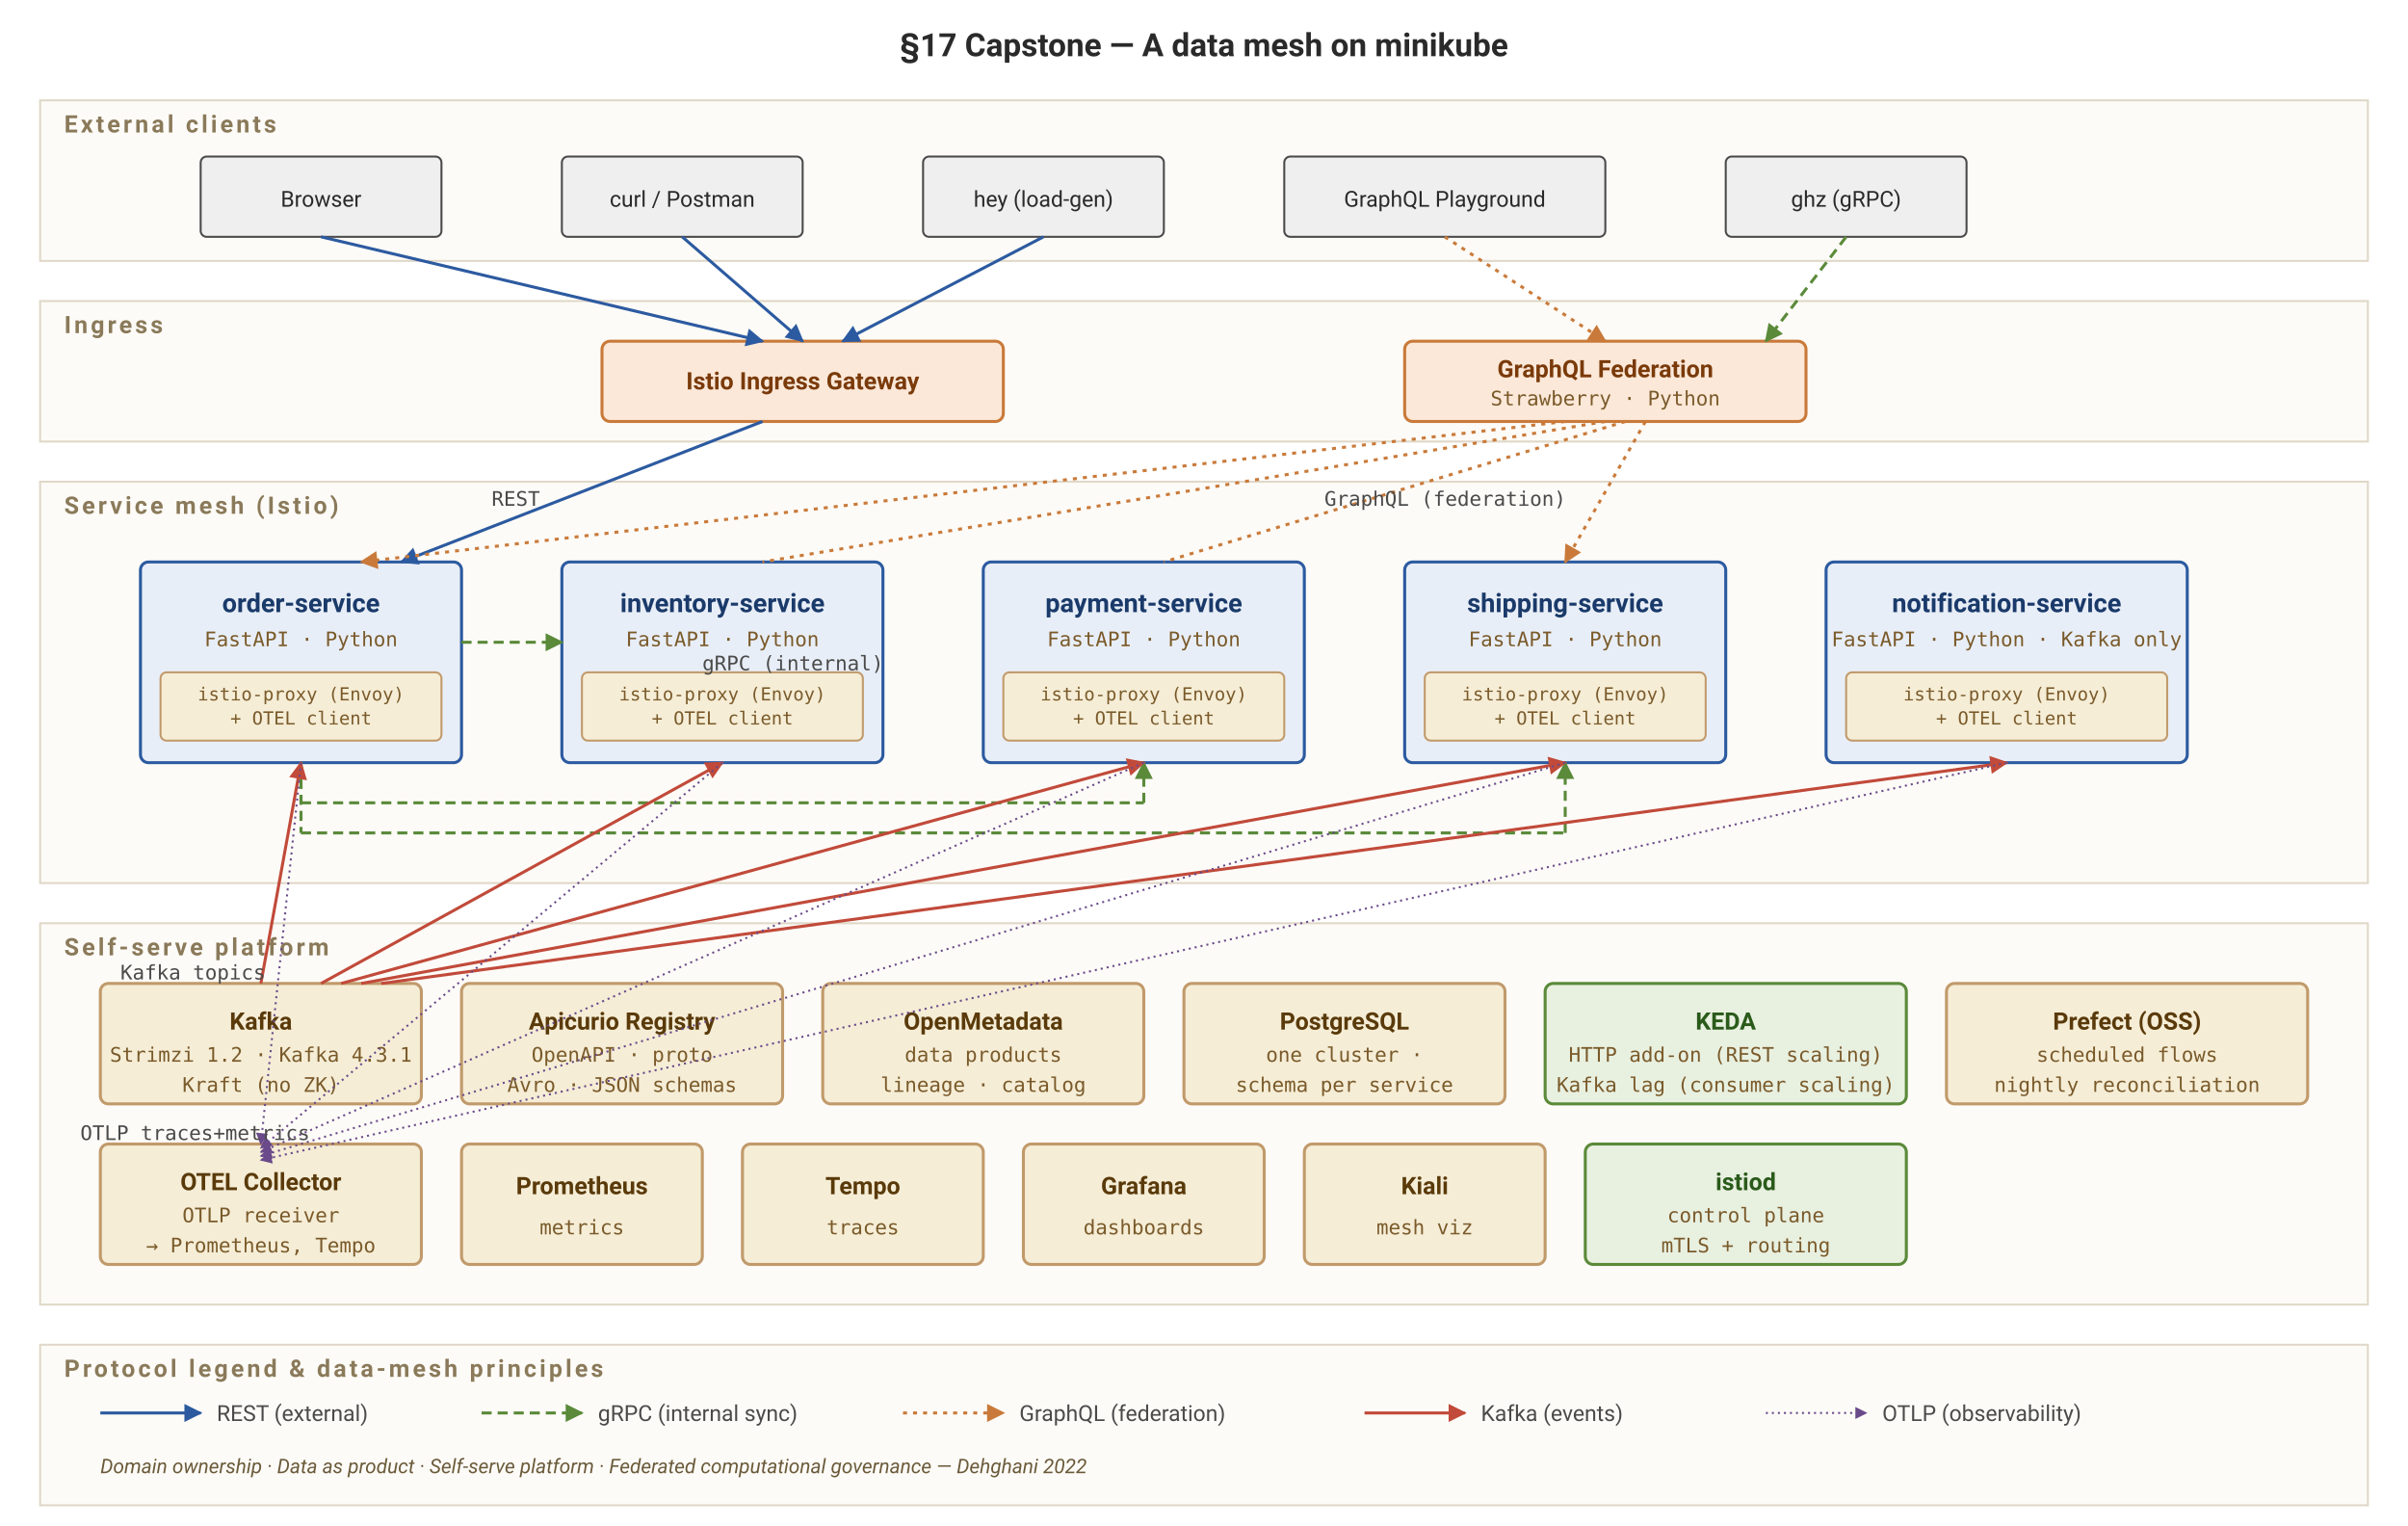
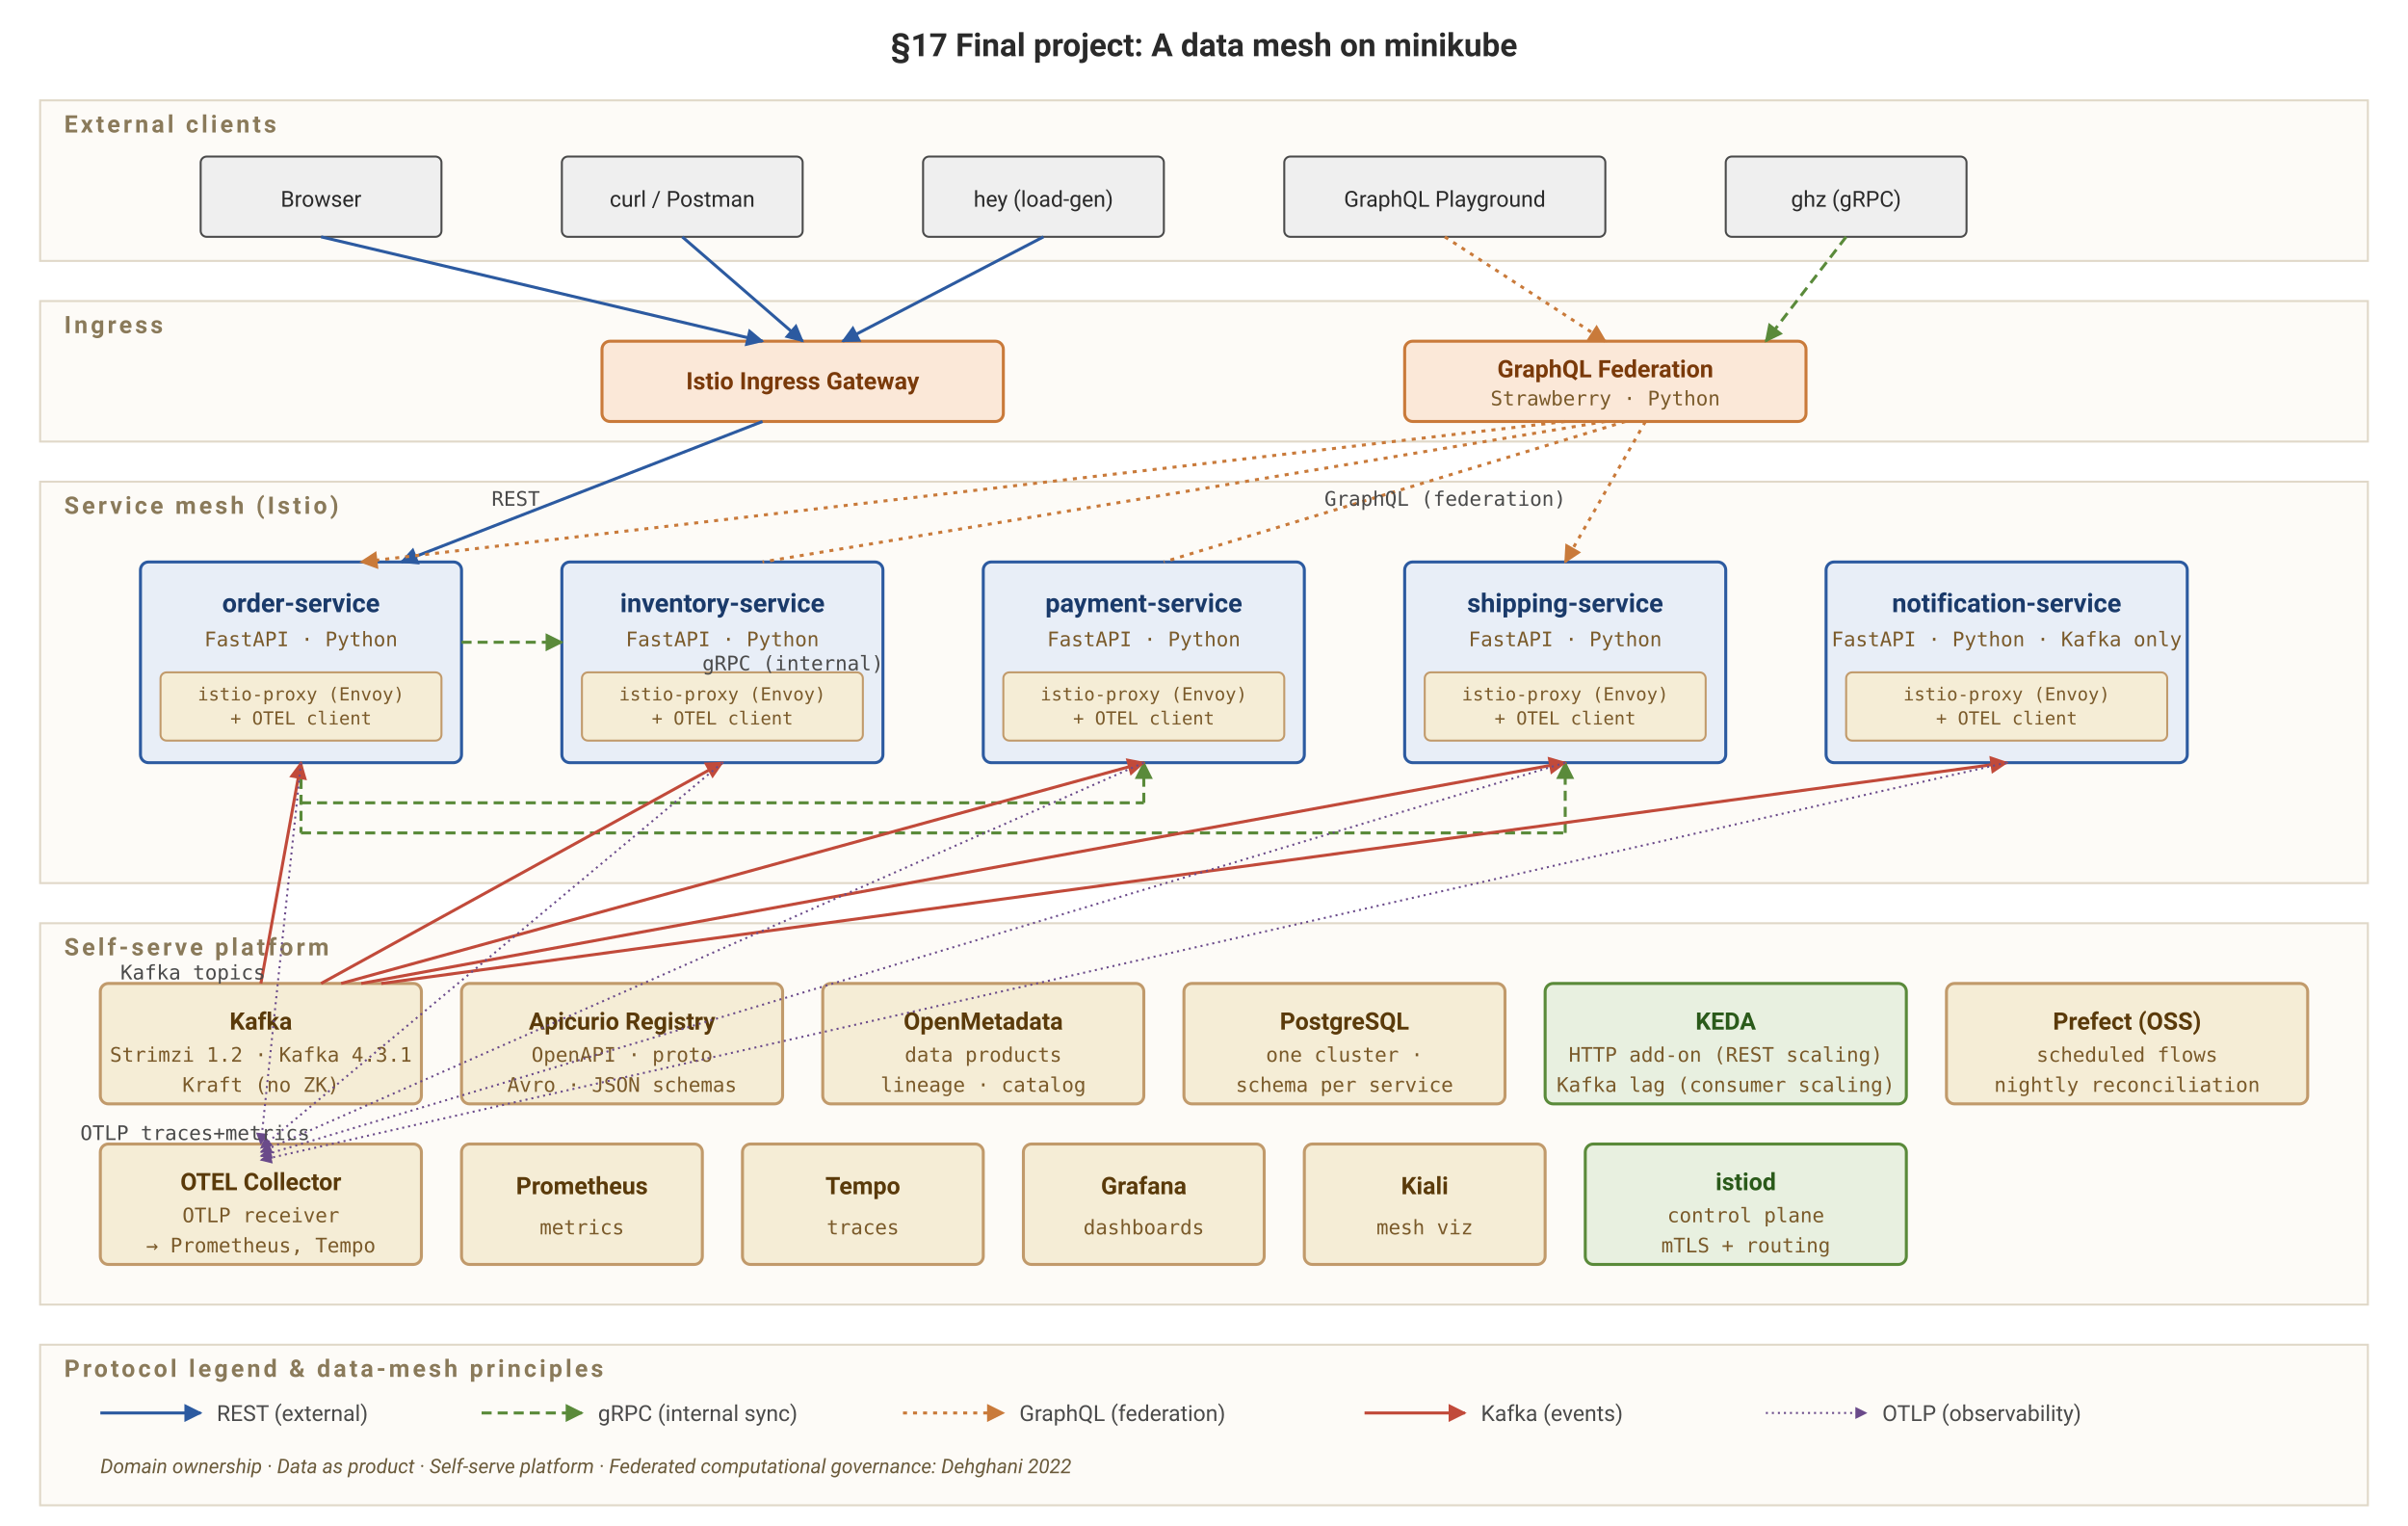
<svg xmlns="http://www.w3.org/2000/svg" viewBox="0 0 1200 760" font-family="-apple-system, BlinkMacSystemFont, 'Segoe UI', Roboto, sans-serif">
  <style>
    .lane-bg { fill: #fdfbf7; stroke: #e0d8c8; stroke-width: 1; }
    .lane-label { font-size: 12px; fill: #8a7a5a; letter-spacing: 1.5px; font-weight: 600; text-transform: uppercase; }
    .service-box { fill: #e8eef7; stroke: #2c5aa0; stroke-width: 1.5; rx: 4; }
    .service-label { font-size: 13px; fill: #1a3a6a; font-weight: 600; }
    .sidecar-box { fill: #f5edd6; stroke: #c19a6b; stroke-width: 1; rx: 3; }
    .sidecar-label { font-size: 9px; fill: #7a5a2a; font-family: 'SF Mono', Menlo, monospace; }
    .platform-box { fill: #f5edd6; stroke: #c19a6b; stroke-width: 1.5; rx: 4; }
    .platform-label { font-size: 12px; fill: #5a3a0a; font-weight: 600; }
    .platform-sublabel { font-size: 10px; fill: #7a5a2a; font-family: 'SF Mono', Menlo, monospace; }
    .control-box { fill: #e8f0e0; stroke: #5a8a3a; stroke-width: 1.5; rx: 4; }
    .control-label { font-size: 12px; fill: #2a5a1a; font-weight: 600; }
    .client-box { fill: #efefef; stroke: #4a4a4a; stroke-width: 1; rx: 3; }
    .client-label { font-size: 11px; fill: #2a2a2a; }
    .gateway-box { fill: #fbe8d8; stroke: #c97a3a; stroke-width: 1.5; rx: 4; }
    .gateway-label { font-size: 12px; fill: #7a3a0a; font-weight: 600; }
    .legend-text { font-size: 11px; fill: #4a4a4a; }
    .legend-mono { font-size: 10px; fill: #4a4a4a; font-family: 'SF Mono', Menlo, monospace; }
    .arrow-rest { stroke: #2c5aa0; stroke-width: 1.5; fill: none; }
    .arrow-grpc { stroke: #5a8a3a; stroke-width: 1.5; stroke-dasharray: 5,3; fill: none; }
    .arrow-graphql { stroke: #c97a3a; stroke-width: 1.5; stroke-dasharray: 2,3; fill: none; }
    .arrow-kafka { stroke: #c14a3a; stroke-width: 1.5; fill: none; }
    .arrow-otel { stroke: #6a4a8a; stroke-width: 1; stroke-dasharray: 1,2; fill: none; }
    .arrow-label { font-size: 10px; fill: #4a4a4a; font-family: 'SF Mono', Menlo, monospace; }
    .section-title { font-size: 16px; fill: #2a2a2a; font-weight: 700; }
    .principle-text { font-size: 10px; fill: #6a5a3a; font-style: italic; }
  </style>
  <defs>
    <marker id="arrow-rest-head" viewBox="0 0 10 10" refX="9" refY="5" markerWidth="6" markerHeight="6" orient="auto">
      <path d="M 0,0 L 10,5 L 0,10 z" fill="#2c5aa0" />
    </marker>
    <marker id="arrow-grpc-head" viewBox="0 0 10 10" refX="9" refY="5" markerWidth="6" markerHeight="6" orient="auto">
      <path d="M 0,0 L 10,5 L 0,10 z" fill="#5a8a3a" />
    </marker>
    <marker id="arrow-graphql-head" viewBox="0 0 10 10" refX="9" refY="5" markerWidth="6" markerHeight="6" orient="auto">
      <path d="M 0,0 L 10,5 L 0,10 z" fill="#c97a3a" />
    </marker>
    <marker id="arrow-kafka-head" viewBox="0 0 10 10" refX="9" refY="5" markerWidth="6" markerHeight="6" orient="auto">
      <path d="M 0,0 L 10,5 L 0,10 z" fill="#c14a3a" />
    </marker>
    <marker id="arrow-otel-head" viewBox="0 0 10 10" refX="9" refY="5" markerWidth="6" markerHeight="6" orient="auto">
      <path d="M 0,0 L 10,5 L 0,10 z" fill="#6a4a8a" />
    </marker>
  </defs>
-   <text x="600" y="28" text-anchor="middle" class="section-title">§17 Capstone — A data mesh on minikube</text>
+   <text x="600" y="28" text-anchor="middle" class="section-title">§17 Final project: A data mesh on minikube</text>
  <rect x="20" y="50" width="1160" height="80" class="lane-bg" />
  <text x="32" y="66" class="lane-label">External clients</text>
  <rect x="100" y="78" width="120" height="40" class="client-box" />
  <text x="160" y="103" text-anchor="middle" class="client-label">Browser</text>
  <rect x="280" y="78" width="120" height="40" class="client-box" />
  <text x="340" y="103" text-anchor="middle" class="client-label">curl / Postman</text>
  <rect x="460" y="78" width="120" height="40" class="client-box" />
  <text x="520" y="103" text-anchor="middle" class="client-label">hey (load-gen)</text>
  <rect x="640" y="78" width="160" height="40" class="client-box" />
  <text x="720" y="103" text-anchor="middle" class="client-label">GraphQL Playground</text>
  <rect x="860" y="78" width="120" height="40" class="client-box" />
  <text x="920" y="103" text-anchor="middle" class="client-label">ghz (gRPC)</text>
  <rect x="20" y="150" width="1160" height="70" class="lane-bg" />
  <text x="32" y="166" class="lane-label">Ingress</text>
  <rect x="300" y="170" width="200" height="40" class="gateway-box" />
  <text x="400" y="194" text-anchor="middle" class="gateway-label">Istio Ingress Gateway</text>
  <rect x="700" y="170" width="200" height="40" class="gateway-box" />
  <text x="800" y="188" text-anchor="middle" class="gateway-label">GraphQL Federation</text>
  <text x="800" y="202" text-anchor="middle" class="platform-sublabel">Strawberry · Python</text>
  <line x1="160" y1="118" x2="380" y2="170" class="arrow-rest" marker-end="url(#arrow-rest-head)" />
  <line x1="340" y1="118" x2="400" y2="170" class="arrow-rest" marker-end="url(#arrow-rest-head)" />
  <line x1="520" y1="118" x2="420" y2="170" class="arrow-rest" marker-end="url(#arrow-rest-head)" />
  <line x1="720" y1="118" x2="800" y2="170" class="arrow-graphql" marker-end="url(#arrow-graphql-head)" />
  <line x1="920" y1="118" x2="880" y2="170" class="arrow-grpc" marker-end="url(#arrow-grpc-head)" />
  <rect x="20" y="240" width="1160" height="200" class="lane-bg" />
  <text x="32" y="256" class="lane-label">Service mesh (Istio)</text>
  <rect x="70" y="280" width="160" height="100" class="service-box" />
  <text x="150" y="305" text-anchor="middle" class="service-label">order-service</text>
  <text x="150" y="322" text-anchor="middle" class="platform-sublabel">FastAPI · Python</text>
  <rect x="80" y="335" width="140" height="34" class="sidecar-box" />
  <text x="150" y="349" text-anchor="middle" class="sidecar-label">istio-proxy (Envoy)</text>
  <text x="150" y="361" text-anchor="middle" class="sidecar-label">+ OTEL client</text>
  <rect x="280" y="280" width="160" height="100" class="service-box" />
  <text x="360" y="305" text-anchor="middle" class="service-label">inventory-service</text>
  <text x="360" y="322" text-anchor="middle" class="platform-sublabel">FastAPI · Python</text>
  <rect x="290" y="335" width="140" height="34" class="sidecar-box" />
  <text x="360" y="349" text-anchor="middle" class="sidecar-label">istio-proxy (Envoy)</text>
  <text x="360" y="361" text-anchor="middle" class="sidecar-label">+ OTEL client</text>
  <rect x="490" y="280" width="160" height="100" class="service-box" />
  <text x="570" y="305" text-anchor="middle" class="service-label">payment-service</text>
  <text x="570" y="322" text-anchor="middle" class="platform-sublabel">FastAPI · Python</text>
  <rect x="500" y="335" width="140" height="34" class="sidecar-box" />
  <text x="570" y="349" text-anchor="middle" class="sidecar-label">istio-proxy (Envoy)</text>
  <text x="570" y="361" text-anchor="middle" class="sidecar-label">+ OTEL client</text>
  <rect x="700" y="280" width="160" height="100" class="service-box" />
  <text x="780" y="305" text-anchor="middle" class="service-label">shipping-service</text>
  <text x="780" y="322" text-anchor="middle" class="platform-sublabel">FastAPI · Python</text>
  <rect x="710" y="335" width="140" height="34" class="sidecar-box" />
  <text x="780" y="349" text-anchor="middle" class="sidecar-label">istio-proxy (Envoy)</text>
  <text x="780" y="361" text-anchor="middle" class="sidecar-label">+ OTEL client</text>
  <rect x="910" y="280" width="180" height="100" class="service-box" />
  <text x="1000" y="305" text-anchor="middle" class="service-label">notification-service</text>
  <text x="1000" y="322" text-anchor="middle" class="platform-sublabel">FastAPI · Python · Kafka only</text>
  <rect x="920" y="335" width="160" height="34" class="sidecar-box" />
  <text x="1000" y="349" text-anchor="middle" class="sidecar-label">istio-proxy (Envoy)</text>
  <text x="1000" y="361" text-anchor="middle" class="sidecar-label">+ OTEL client</text>
  <line x1="230" y1="320" x2="280" y2="320" class="arrow-grpc" marker-end="url(#arrow-grpc-head)" />
  <line x1="150" y1="380" x2="150" y2="400" class="arrow-grpc" />
  <line x1="150" y1="400" x2="570" y2="400" class="arrow-grpc" />
  <line x1="570" y1="400" x2="570" y2="380" class="arrow-grpc" marker-end="url(#arrow-grpc-head)" />
  <line x1="150" y1="380" x2="150" y2="415" class="arrow-grpc" />
  <line x1="150" y1="415" x2="780" y2="415" class="arrow-grpc" />
  <line x1="780" y1="415" x2="780" y2="380" class="arrow-grpc" marker-end="url(#arrow-grpc-head)" />
  <text x="350" y="334" class="arrow-label" fill="#5a8a3a">gRPC (internal)</text>
  <line x1="380" y1="210" x2="200" y2="280" class="arrow-rest" marker-end="url(#arrow-rest-head)" />
  <text x="245" y="252" class="arrow-label" fill="#2c5aa0">REST</text>
  <line x1="780" y1="210" x2="180" y2="280" class="arrow-graphql" marker-end="url(#arrow-graphql-head)" />
  <line x1="800" y1="210" x2="380" y2="280" class="arrow-graphql" />
  <line x1="810" y1="210" x2="580" y2="280" class="arrow-graphql" />
  <line x1="820" y1="210" x2="780" y2="280" class="arrow-graphql" marker-end="url(#arrow-graphql-head)" />
  <text x="660" y="252" class="arrow-label" fill="#c97a3a">GraphQL (federation)</text>
  <rect x="20" y="460" width="1160" height="190" class="lane-bg" />
  <text x="32" y="476" class="lane-label">Self-serve platform</text>
  <rect x="50" y="490" width="160" height="60" class="platform-box" />
  <text x="130" y="513" text-anchor="middle" class="platform-label">Kafka</text>
  <text x="130" y="529" text-anchor="middle" class="platform-sublabel">Strimzi 1.2 · Kafka 4.3.1</text>
  <text x="130" y="544" text-anchor="middle" class="platform-sublabel">Kraft (no ZK)</text>
  <rect x="230" y="490" width="160" height="60" class="platform-box" />
  <text x="310" y="513" text-anchor="middle" class="platform-label">Apicurio Registry</text>
  <text x="310" y="529" text-anchor="middle" class="platform-sublabel">OpenAPI · proto</text>
  <text x="310" y="544" text-anchor="middle" class="platform-sublabel">Avro · JSON schemas</text>
  <rect x="410" y="490" width="160" height="60" class="platform-box" />
  <text x="490" y="513" text-anchor="middle" class="platform-label">OpenMetadata</text>
  <text x="490" y="529" text-anchor="middle" class="platform-sublabel">data products</text>
  <text x="490" y="544" text-anchor="middle" class="platform-sublabel">lineage · catalog</text>
  <rect x="590" y="490" width="160" height="60" class="platform-box" />
  <text x="670" y="513" text-anchor="middle" class="platform-label">PostgreSQL</text>
  <text x="670" y="529" text-anchor="middle" class="platform-sublabel">one cluster ·</text>
  <text x="670" y="544" text-anchor="middle" class="platform-sublabel">schema per service</text>
  <rect x="770" y="490" width="180" height="60" class="control-box" />
  <text x="860" y="513" text-anchor="middle" class="control-label">KEDA</text>
  <text x="860" y="529" text-anchor="middle" class="platform-sublabel">HTTP add-on (REST scaling)</text>
  <text x="860" y="544" text-anchor="middle" class="platform-sublabel">Kafka lag (consumer scaling)</text>
  <rect x="970" y="490" width="180" height="60" class="platform-box" />
  <text x="1060" y="513" text-anchor="middle" class="platform-label">Prefect (OSS)</text>
  <text x="1060" y="529" text-anchor="middle" class="platform-sublabel">scheduled flows</text>
  <text x="1060" y="544" text-anchor="middle" class="platform-sublabel">nightly reconciliation</text>
  <rect x="50" y="570" width="160" height="60" class="platform-box" />
  <text x="130" y="593" text-anchor="middle" class="platform-label">OTEL Collector</text>
  <text x="130" y="609" text-anchor="middle" class="platform-sublabel">OTLP receiver</text>
  <text x="130" y="624" text-anchor="middle" class="platform-sublabel">→ Prometheus, Tempo</text>
  <rect x="230" y="570" width="120" height="60" class="platform-box" />
  <text x="290" y="595" text-anchor="middle" class="platform-label">Prometheus</text>
  <text x="290" y="615" text-anchor="middle" class="platform-sublabel">metrics</text>
  <rect x="370" y="570" width="120" height="60" class="platform-box" />
  <text x="430" y="595" text-anchor="middle" class="platform-label">Tempo</text>
  <text x="430" y="615" text-anchor="middle" class="platform-sublabel">traces</text>
  <rect x="510" y="570" width="120" height="60" class="platform-box" />
  <text x="570" y="595" text-anchor="middle" class="platform-label">Grafana</text>
  <text x="570" y="615" text-anchor="middle" class="platform-sublabel">dashboards</text>
  <rect x="650" y="570" width="120" height="60" class="platform-box" />
  <text x="710" y="595" text-anchor="middle" class="platform-label">Kiali</text>
  <text x="710" y="615" text-anchor="middle" class="platform-sublabel">mesh viz</text>
  <rect x="790" y="570" width="160" height="60" class="control-box" />
  <text x="870" y="593" text-anchor="middle" class="control-label">istiod</text>
  <text x="870" y="609" text-anchor="middle" class="platform-sublabel">control plane</text>
  <text x="870" y="624" text-anchor="middle" class="platform-sublabel">mTLS + routing</text>
  <line x1="130" y1="490" x2="150" y2="380" class="arrow-kafka" marker-end="url(#arrow-kafka-head)" />
  <line x1="160" y1="490" x2="360" y2="380" class="arrow-kafka" marker-end="url(#arrow-kafka-head)" />
  <line x1="170" y1="490" x2="570" y2="380" class="arrow-kafka" marker-end="url(#arrow-kafka-head)" />
  <line x1="180" y1="490" x2="780" y2="380" class="arrow-kafka" marker-end="url(#arrow-kafka-head)" />
  <line x1="190" y1="490" x2="1000" y2="380" class="arrow-kafka" marker-end="url(#arrow-kafka-head)" />
  <text x="60" y="488" class="arrow-label" fill="#c14a3a">Kafka topics</text>
  <line x1="150" y1="380" x2="130" y2="570" class="arrow-otel" marker-end="url(#arrow-otel-head)" />
  <line x1="360" y1="380" x2="130" y2="572" class="arrow-otel" marker-end="url(#arrow-otel-head)" />
  <line x1="570" y1="380" x2="130" y2="574" class="arrow-otel" marker-end="url(#arrow-otel-head)" />
  <line x1="780" y1="380" x2="130" y2="576" class="arrow-otel" marker-end="url(#arrow-otel-head)" />
  <line x1="1000" y1="380" x2="130" y2="578" class="arrow-otel" marker-end="url(#arrow-otel-head)" />
  <text x="40" y="568" class="arrow-label" fill="#6a4a8a">OTLP traces+metrics</text>
  <rect x="20" y="670" width="1160" height="80" class="lane-bg" />
  <text x="32" y="686" class="lane-label">Protocol legend &amp; data-mesh principles</text>
  <line x1="50" y1="704" x2="100" y2="704" class="arrow-rest" marker-end="url(#arrow-rest-head)" />
  <text x="108" y="708" class="legend-text">REST (external)</text>
  <line x1="240" y1="704" x2="290" y2="704" class="arrow-grpc" marker-end="url(#arrow-grpc-head)" />
  <text x="298" y="708" class="legend-text">gRPC (internal sync)</text>
  <line x1="450" y1="704" x2="500" y2="704" class="arrow-graphql" marker-end="url(#arrow-graphql-head)" />
  <text x="508" y="708" class="legend-text">GraphQL (federation)</text>
  <line x1="680" y1="704" x2="730" y2="704" class="arrow-kafka" marker-end="url(#arrow-kafka-head)" />
  <text x="738" y="708" class="legend-text">Kafka (events)</text>
  <line x1="880" y1="704" x2="930" y2="704" class="arrow-otel" marker-end="url(#arrow-otel-head)" />
  <text x="938" y="708" class="legend-text">OTLP (observability)</text>
-   <text x="50" y="734" class="principle-text">Domain ownership · Data as product · Self-serve platform · Federated computational governance — Dehghani 2022</text>
+   <text x="50" y="734" class="principle-text">Domain ownership · Data as product · Self-serve platform · Federated computational governance: Dehghani 2022</text>
</svg>
